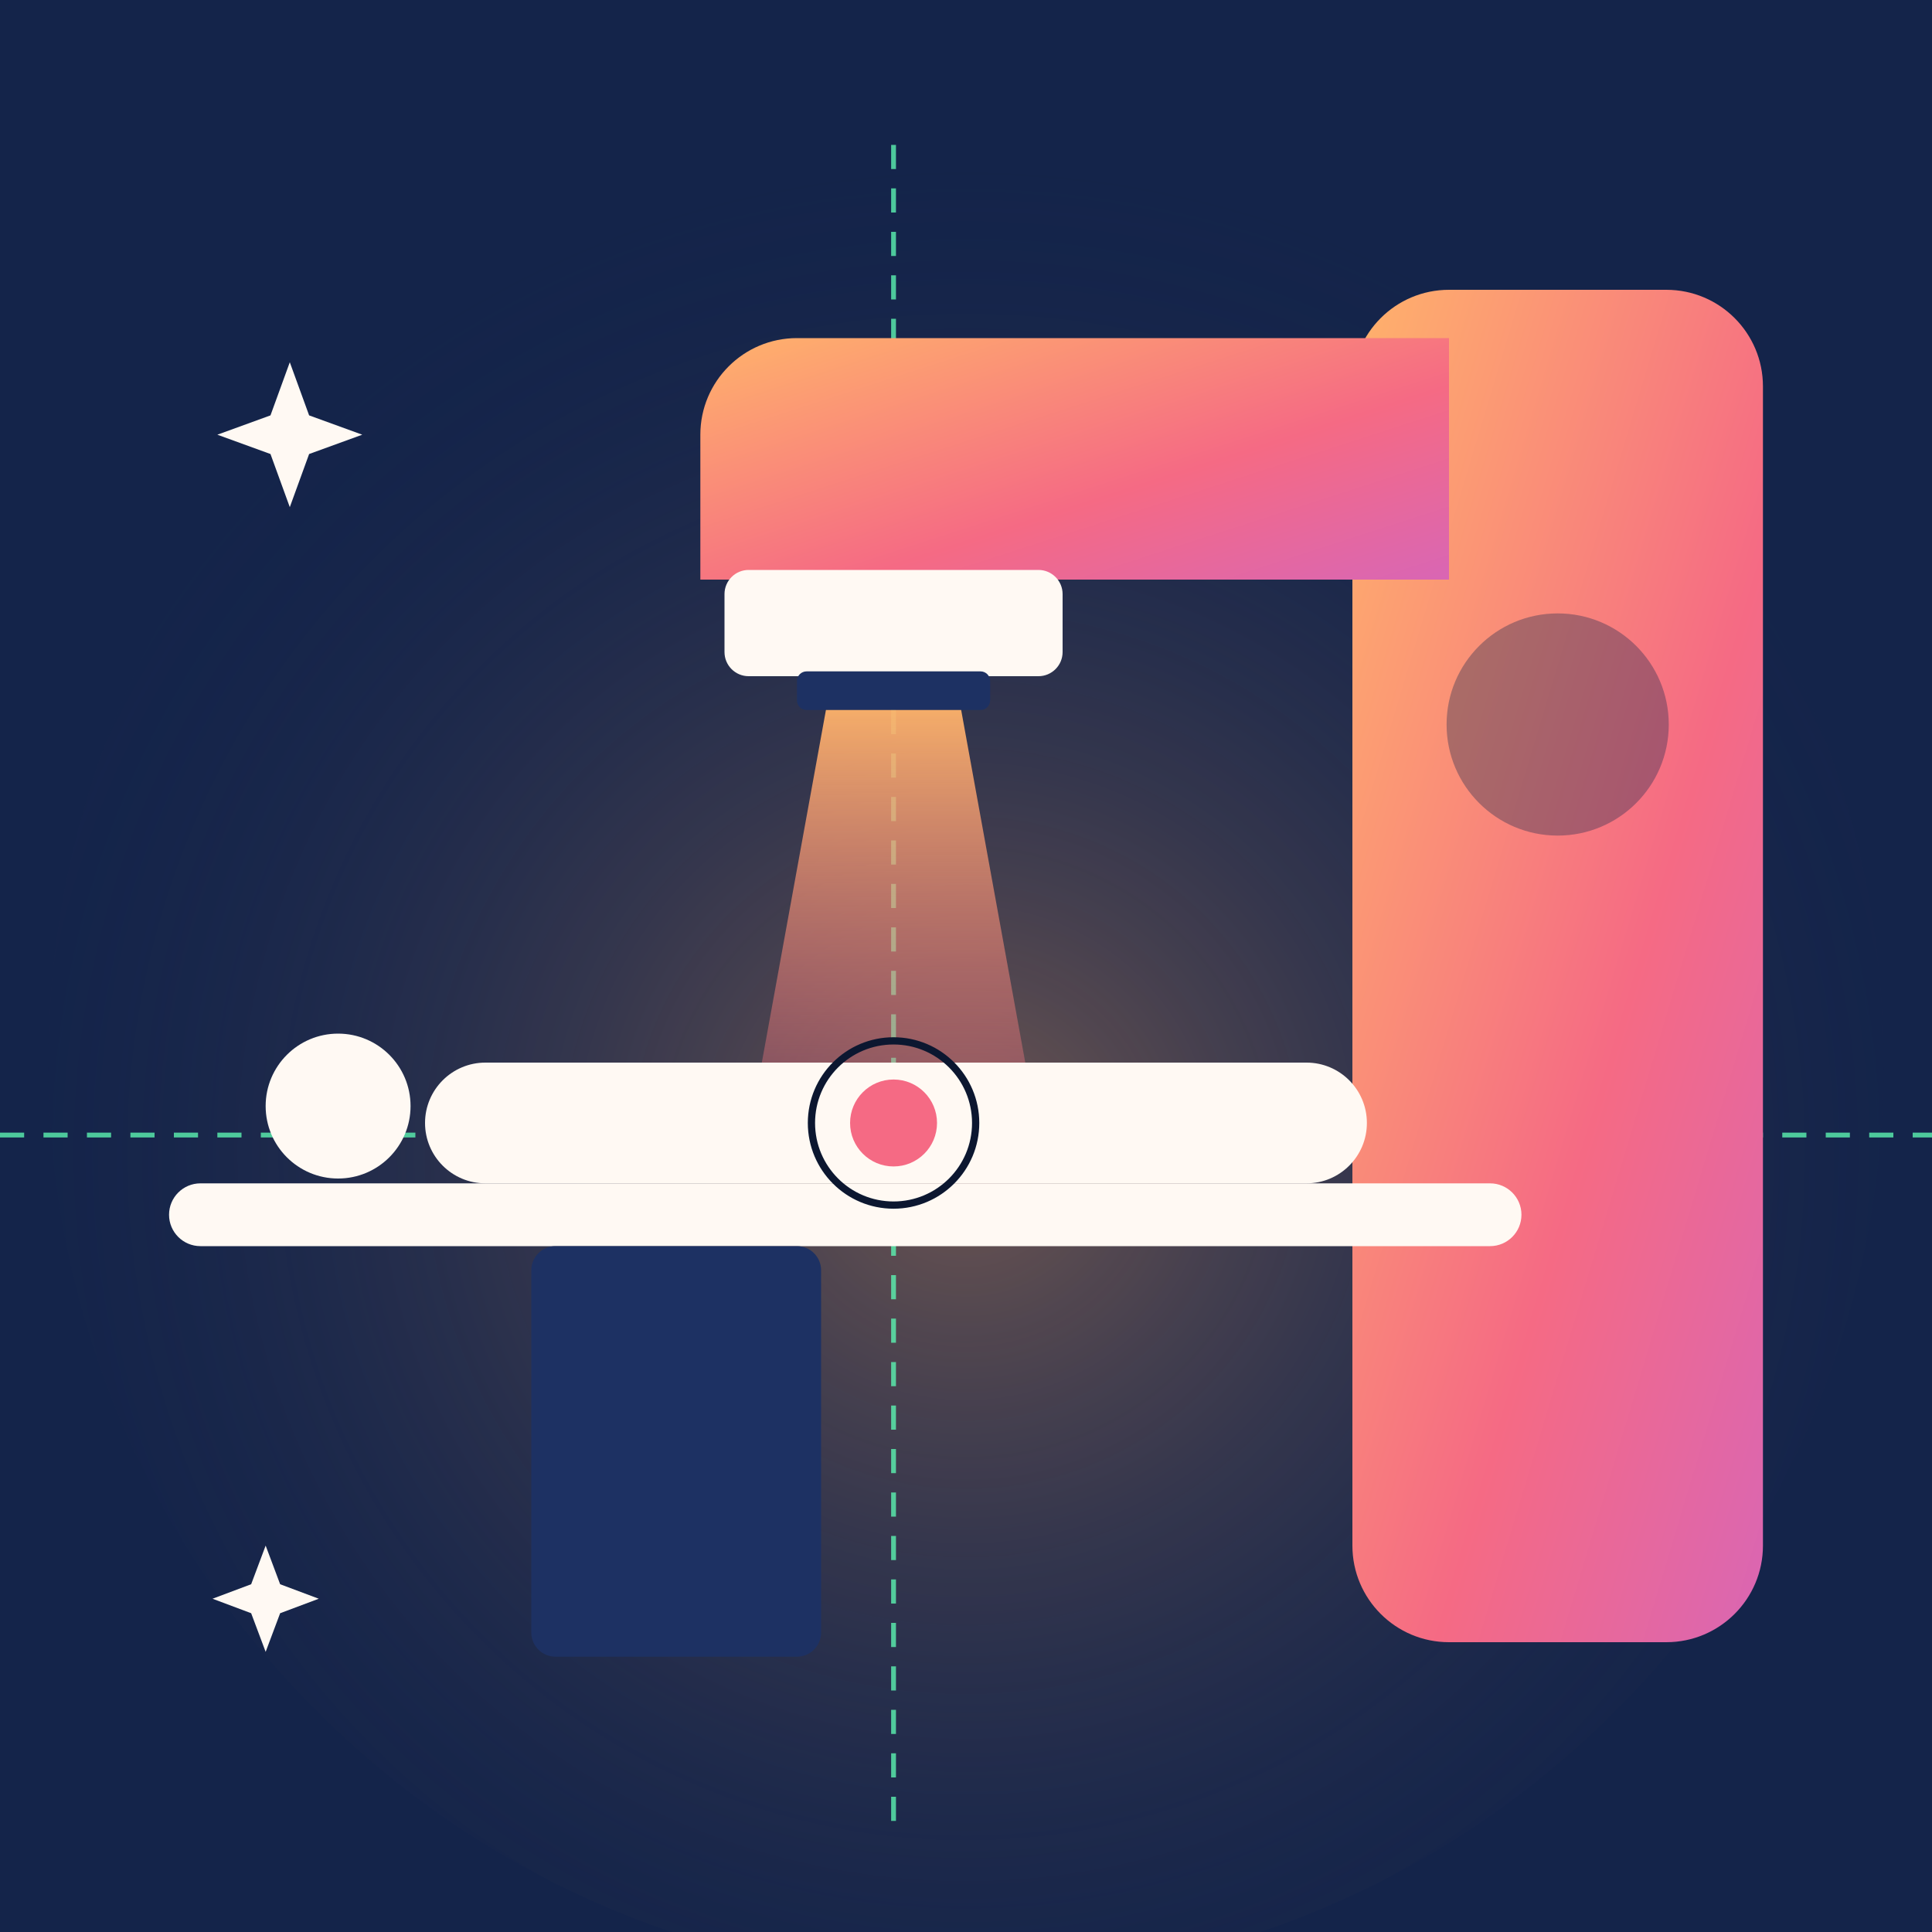
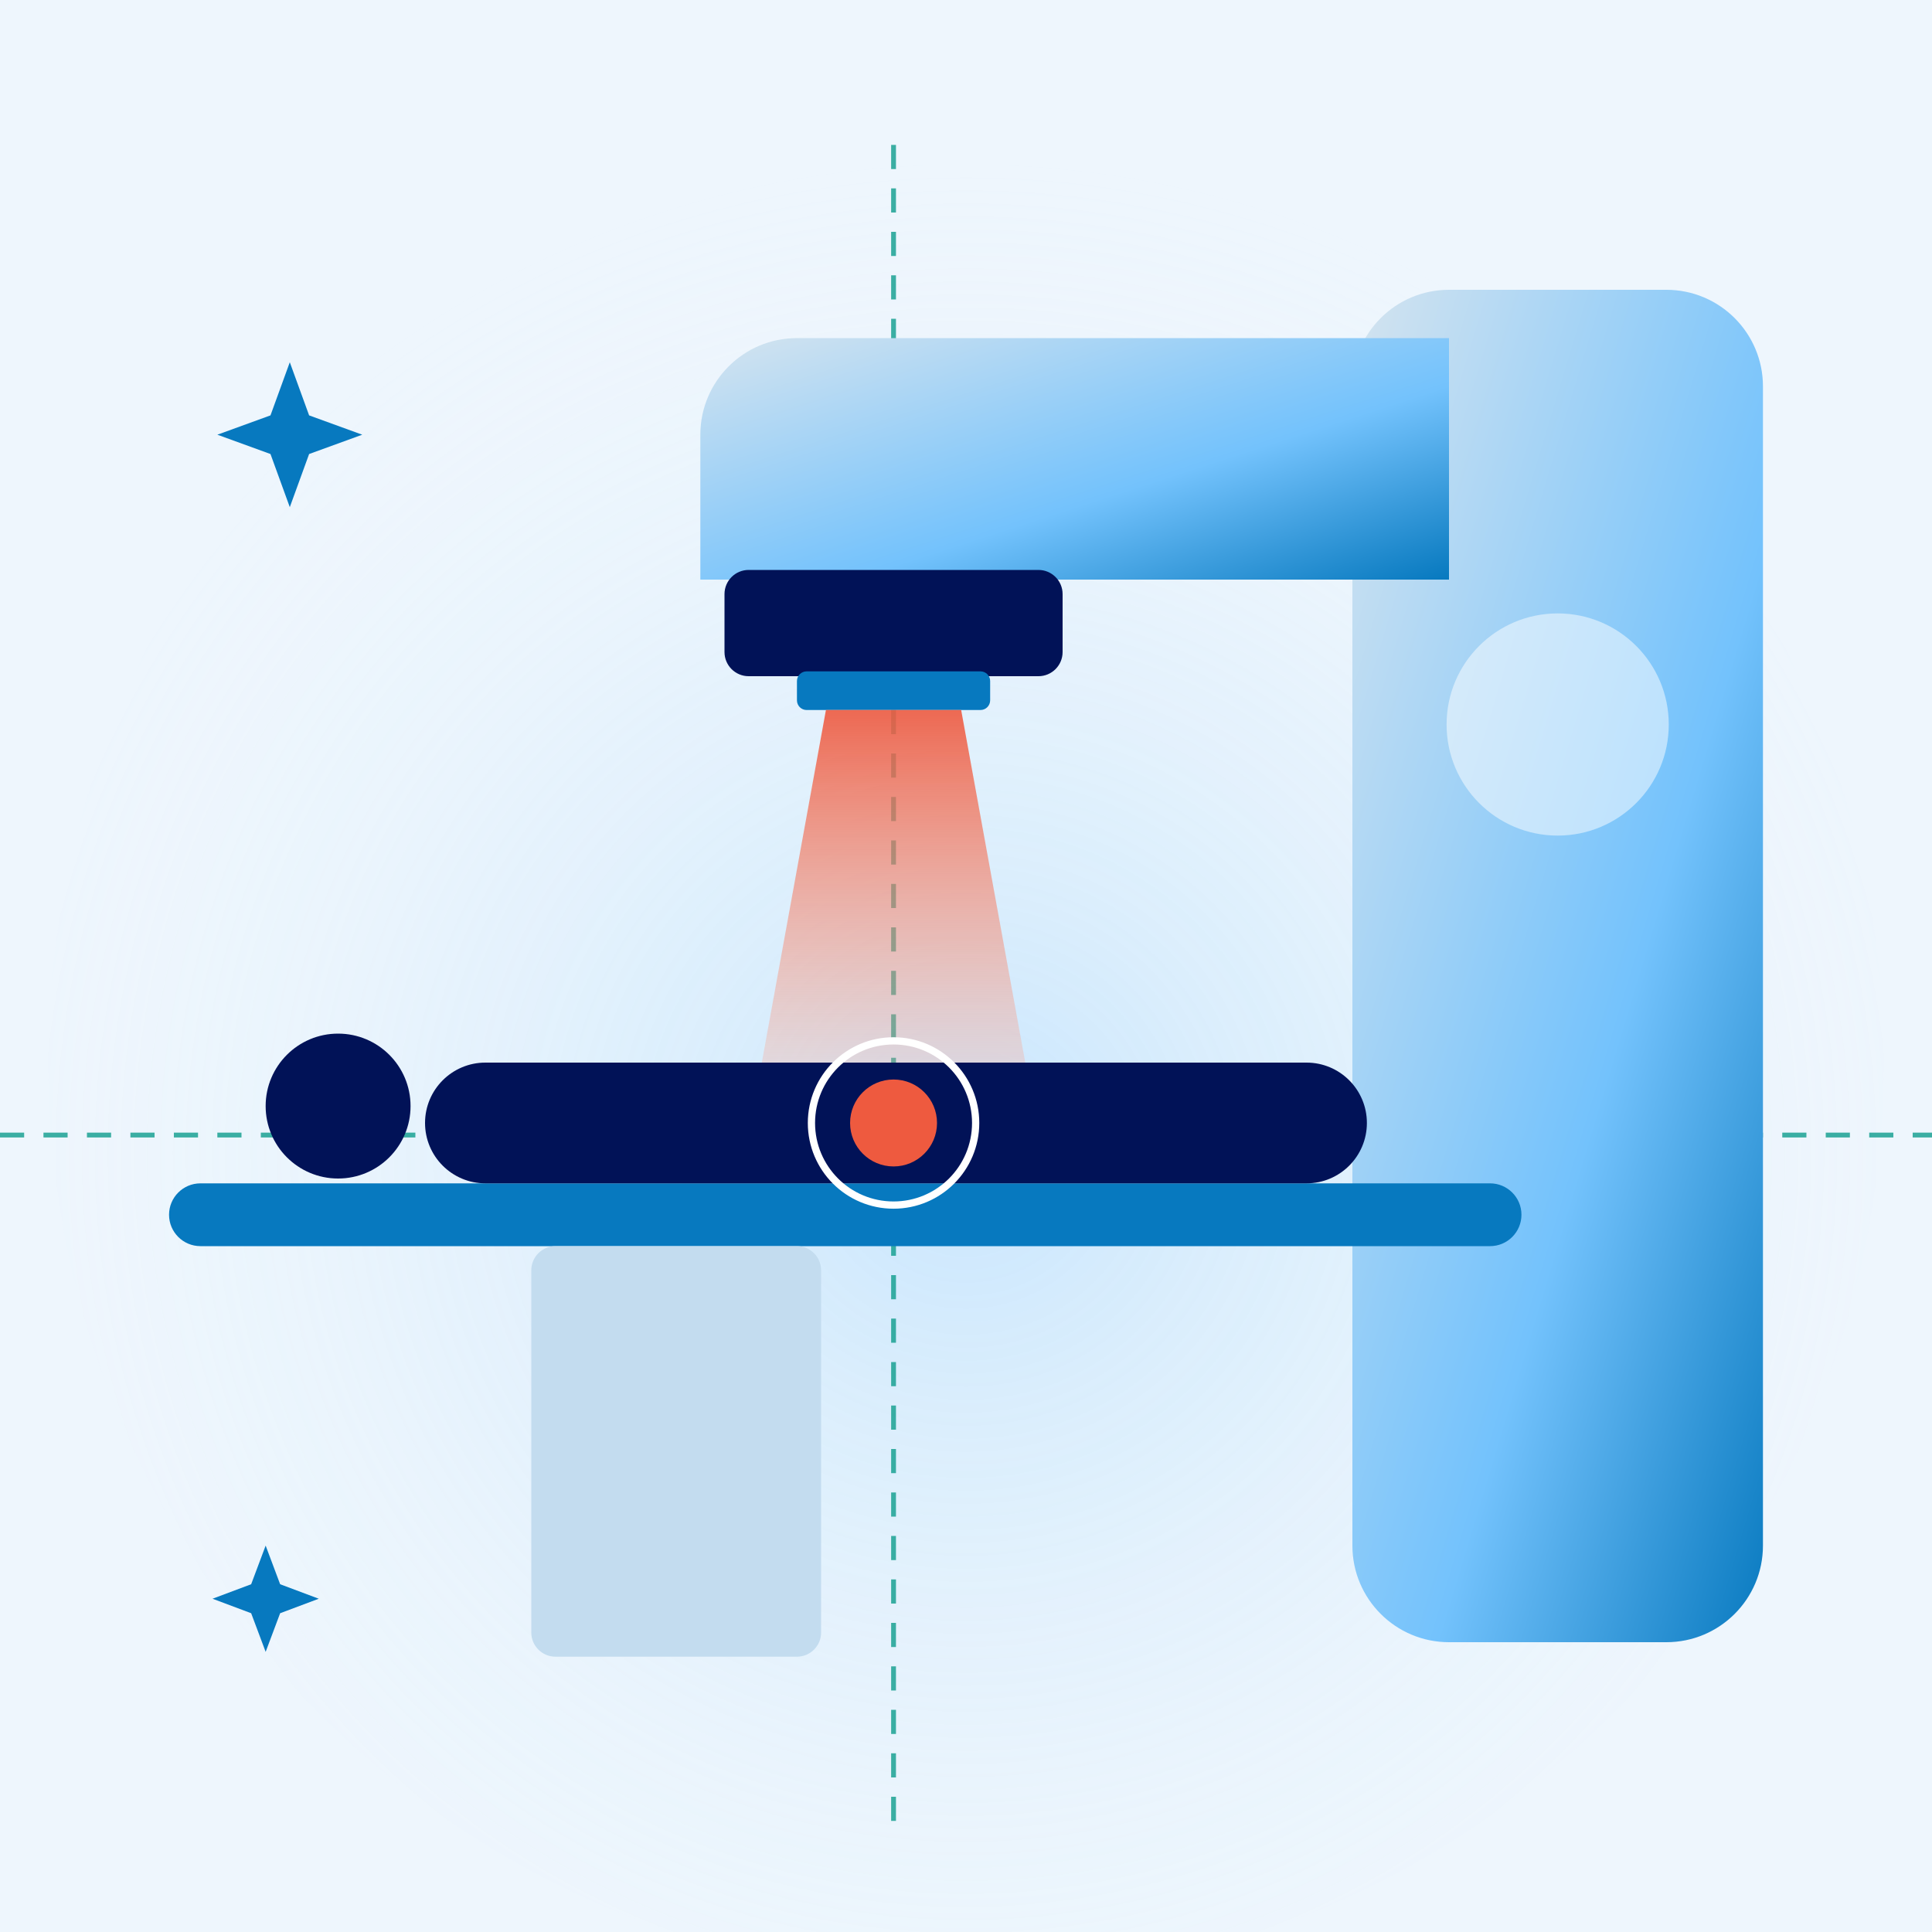
<svg xmlns="http://www.w3.org/2000/svg" viewBox="0 0 800 800">
  <defs>
    <radialGradient id="glow" cx="50%" cy="55%" r="55%">
-       <stop offset="0" stop-color="#f8a35e" stop-opacity=".4" />
-       <stop offset="1" stop-color="#14244a" stop-opacity="0" />
+       <stop offset="0" stop-color="#73c2fc" stop-opacity=".3" />
+       <stop offset="1" stop-color="#eef6fd" stop-opacity="0" />
    </radialGradient>
    <linearGradient id="beam" x1="0" y1="0" x2="0" y2="1">
-       <stop offset="0" stop-color="#ffb36b" stop-opacity=".95" />
-       <stop offset="1" stop-color="#f56a84" stop-opacity=".25" />
+       <stop offset="0" stop-color="#ee5a3f" stop-opacity=".9" />
+       <stop offset="1" stop-color="#ffb199" stop-opacity=".15" />
    </linearGradient>
    <linearGradient id="body" x1="0" y1="0" x2="1" y2="1">
-       <stop offset="0" stop-color="#ffb36b" />
-       <stop offset=".6" stop-color="#f56a84" />
-       <stop offset="1" stop-color="#d966b4" />
+       <stop offset="0" stop-color="#d5e4ef" />
+       <stop offset=".6" stop-color="#73c2fc" />
+       <stop offset="1" stop-color="#0779bf" />
    </linearGradient>
  </defs>
-   <rect width="800" height="800" fill="#14244a" />
+   <rect width="800" height="800" fill="#eef6fd" />
  <circle cx="400" cy="440" r="380" fill="url(#glow)" />
-   <g stroke="#5cf2b0" stroke-width="2" stroke-dasharray="10 8" stroke-opacity=".8">
+   <g stroke="#0e9c8c" stroke-width="2" stroke-dasharray="10 8" stroke-opacity=".8">
    <line x1="0" y1="470" x2="800" y2="470" />
    <line x1="370" y1="60" x2="370" y2="760" />
  </g>
  <rect x="560" y="120" width="170" height="560" rx="40" fill="url(#body)" />
-   <circle cx="645" cy="300" r="46" fill="#14244a" opacity=".35" />
+   <circle cx="645" cy="300" r="46" fill="#ffffff" opacity=".5" />
  <path d="M600 140 H330 a40 40 0 0 0 -40 40 V240 H600 Z" fill="url(#body)" />
-   <rect x="300" y="236" width="140" height="44" rx="10" fill="#fff9f3" />
-   <rect x="330" y="278" width="80" height="16" rx="4" fill="#1d3163" />
+   <rect x="300" y="236" width="140" height="44" rx="10" fill="#011257" />
+   <rect x="330" y="278" width="80" height="16" rx="4" fill="#0779bf" />
  <path d="M342 294 L398 294 L430 470 L310 470 Z" fill="url(#beam)" />
-   <rect x="70" y="490" width="560" height="26" rx="13" fill="#fff9f3" />
-   <rect x="220" y="516" width="120" height="170" rx="10" fill="#1d3163" />
-   <circle cx="140" cy="458" r="30" fill="#fff9f3" />
-   <rect x="176" y="440" width="390" height="50" rx="25" fill="#fff9f3" />
-   <circle cx="370" cy="465" r="18" fill="#f56a84" />
-   <circle cx="370" cy="465" r="34" fill="none" stroke="#0c1730" stroke-width="3" />
-   <g fill="#fff9f3">
+   <rect x="70" y="490" width="560" height="26" rx="13" fill="#0779bf" />
+   <rect x="220" y="516" width="120" height="170" rx="10" fill="#c3dcef" />
+   <circle cx="140" cy="458" r="30" fill="#011257" />
+   <rect x="176" y="440" width="390" height="50" rx="25" fill="#011257" />
+   <circle cx="370" cy="465" r="18" fill="#ee5a3f" />
+   <circle cx="370" cy="465" r="34" fill="none" stroke="#ffffff" stroke-width="3" />
+   <g fill="#0779bf">
    <path d="M120 150l8 22 22 8-22 8-8 22-8-22-22-8 22-8z" />
    <path d="M110 640l6 16 16 6-16 6-6 16-6-16-16-6 16-6z" />
  </g>
</svg>
